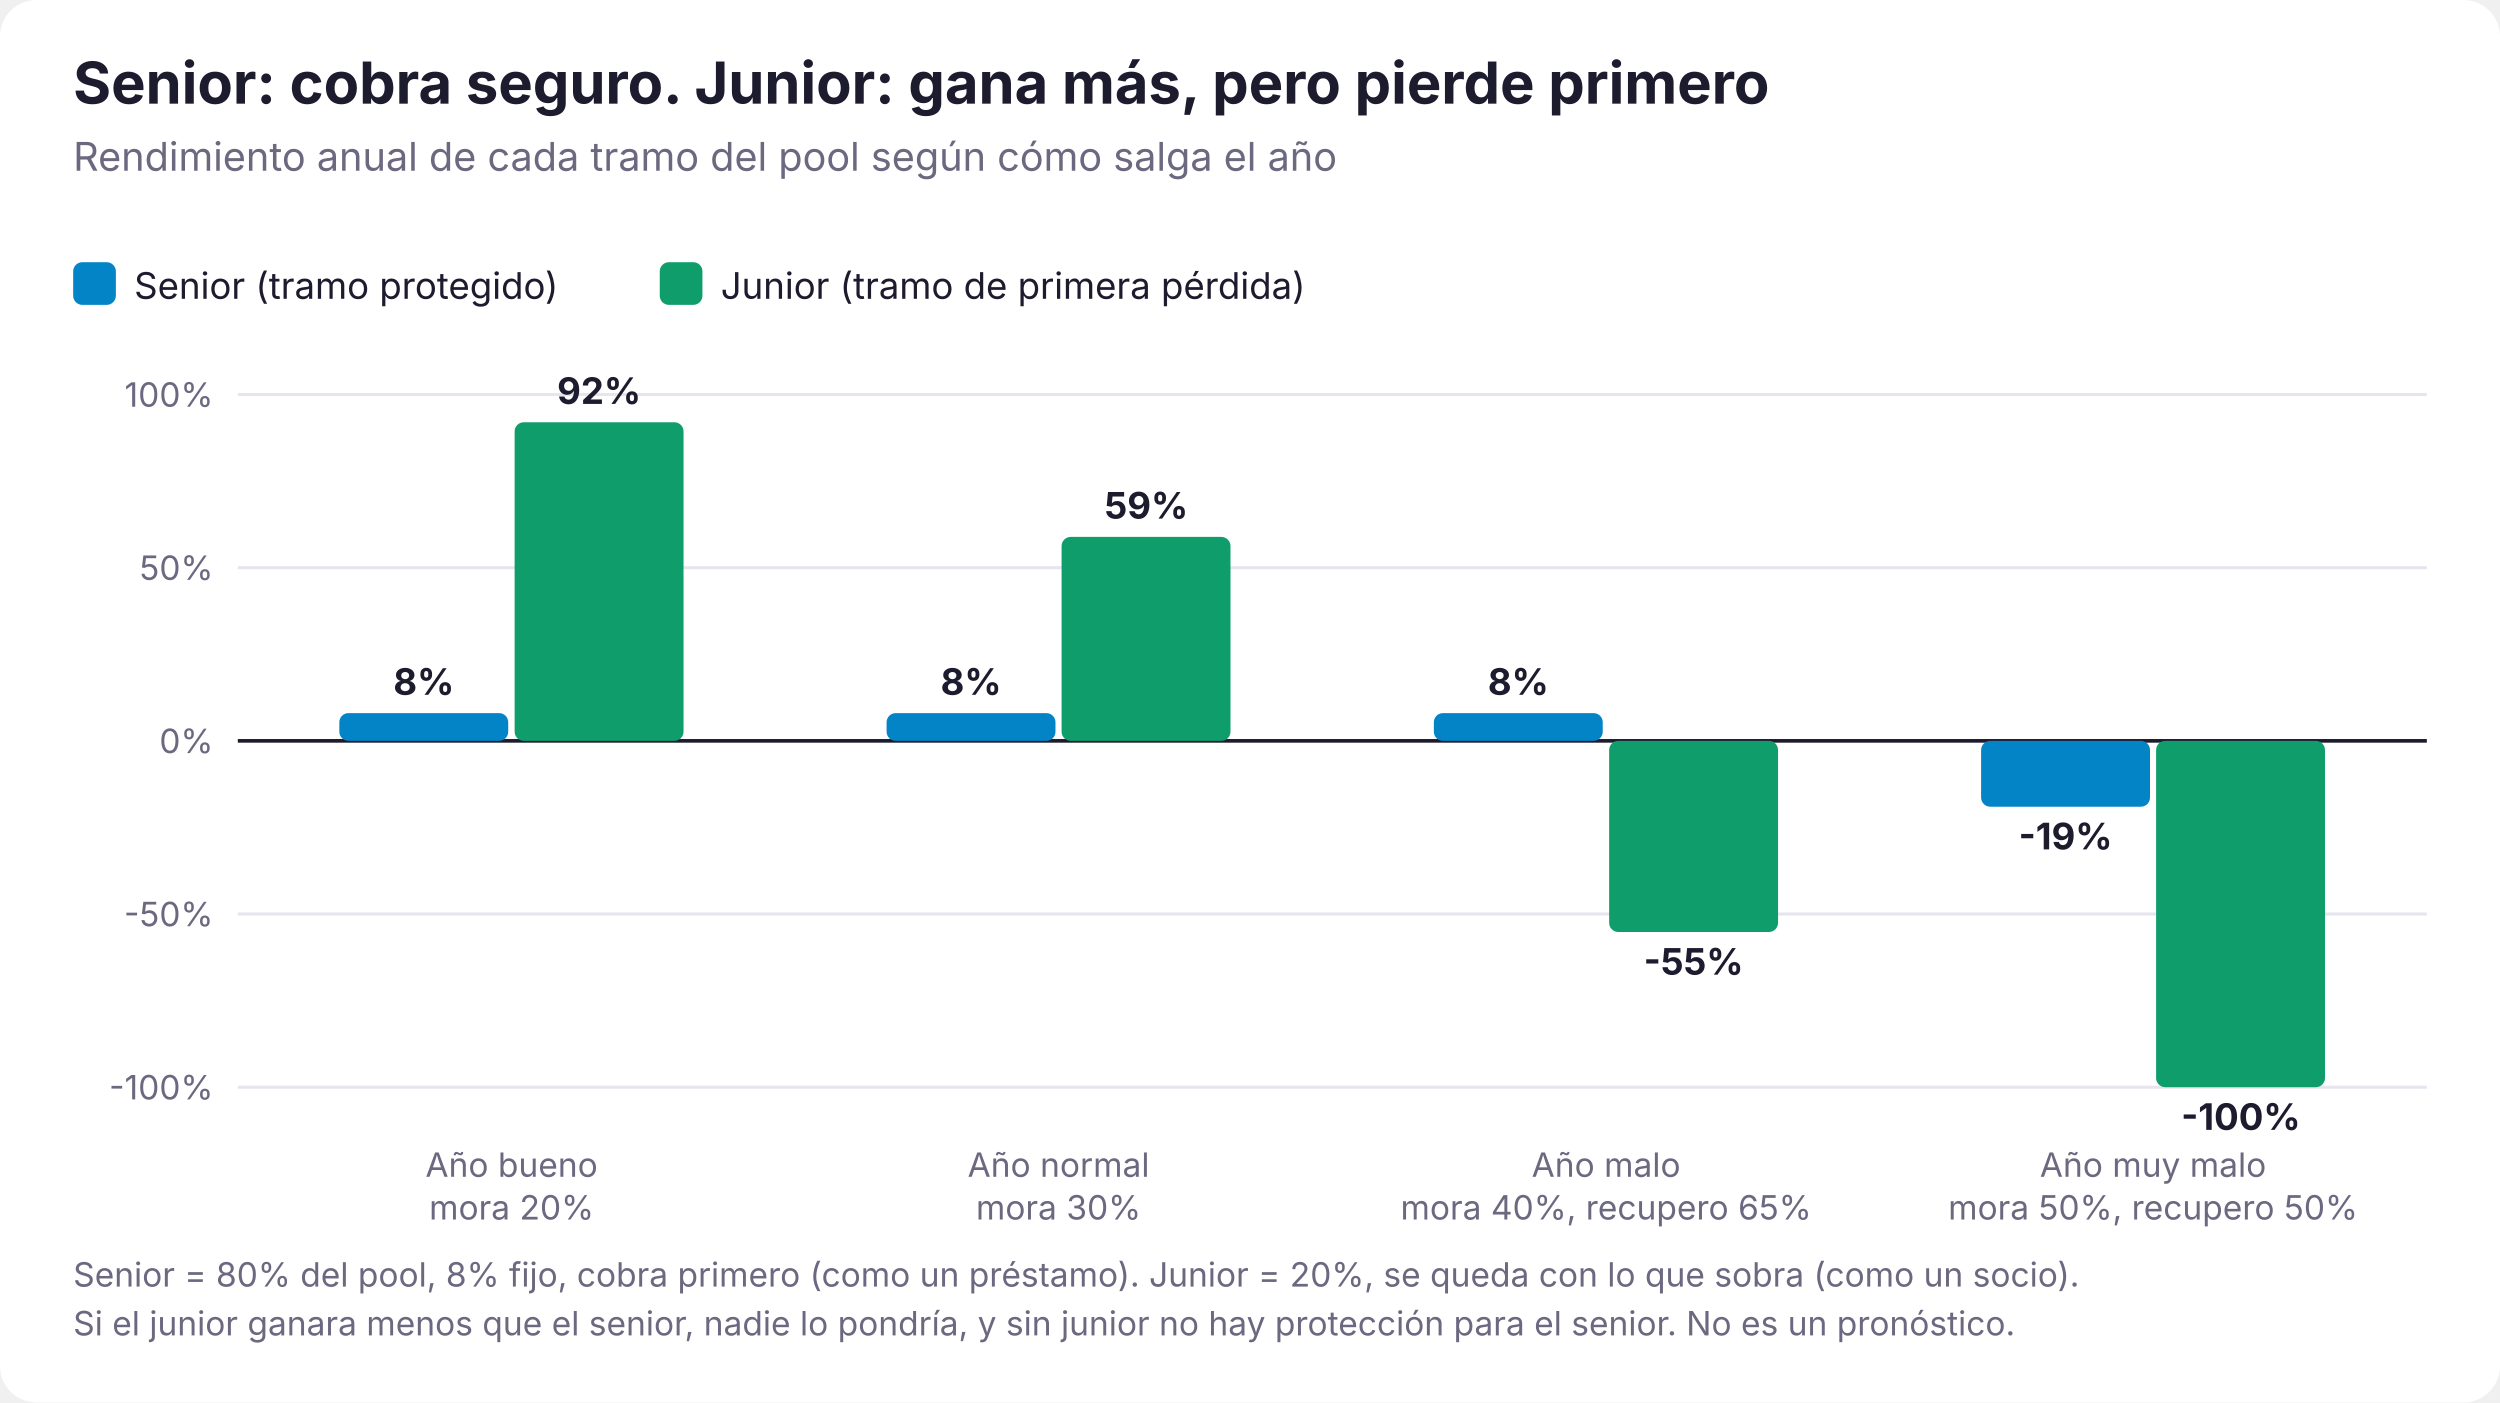
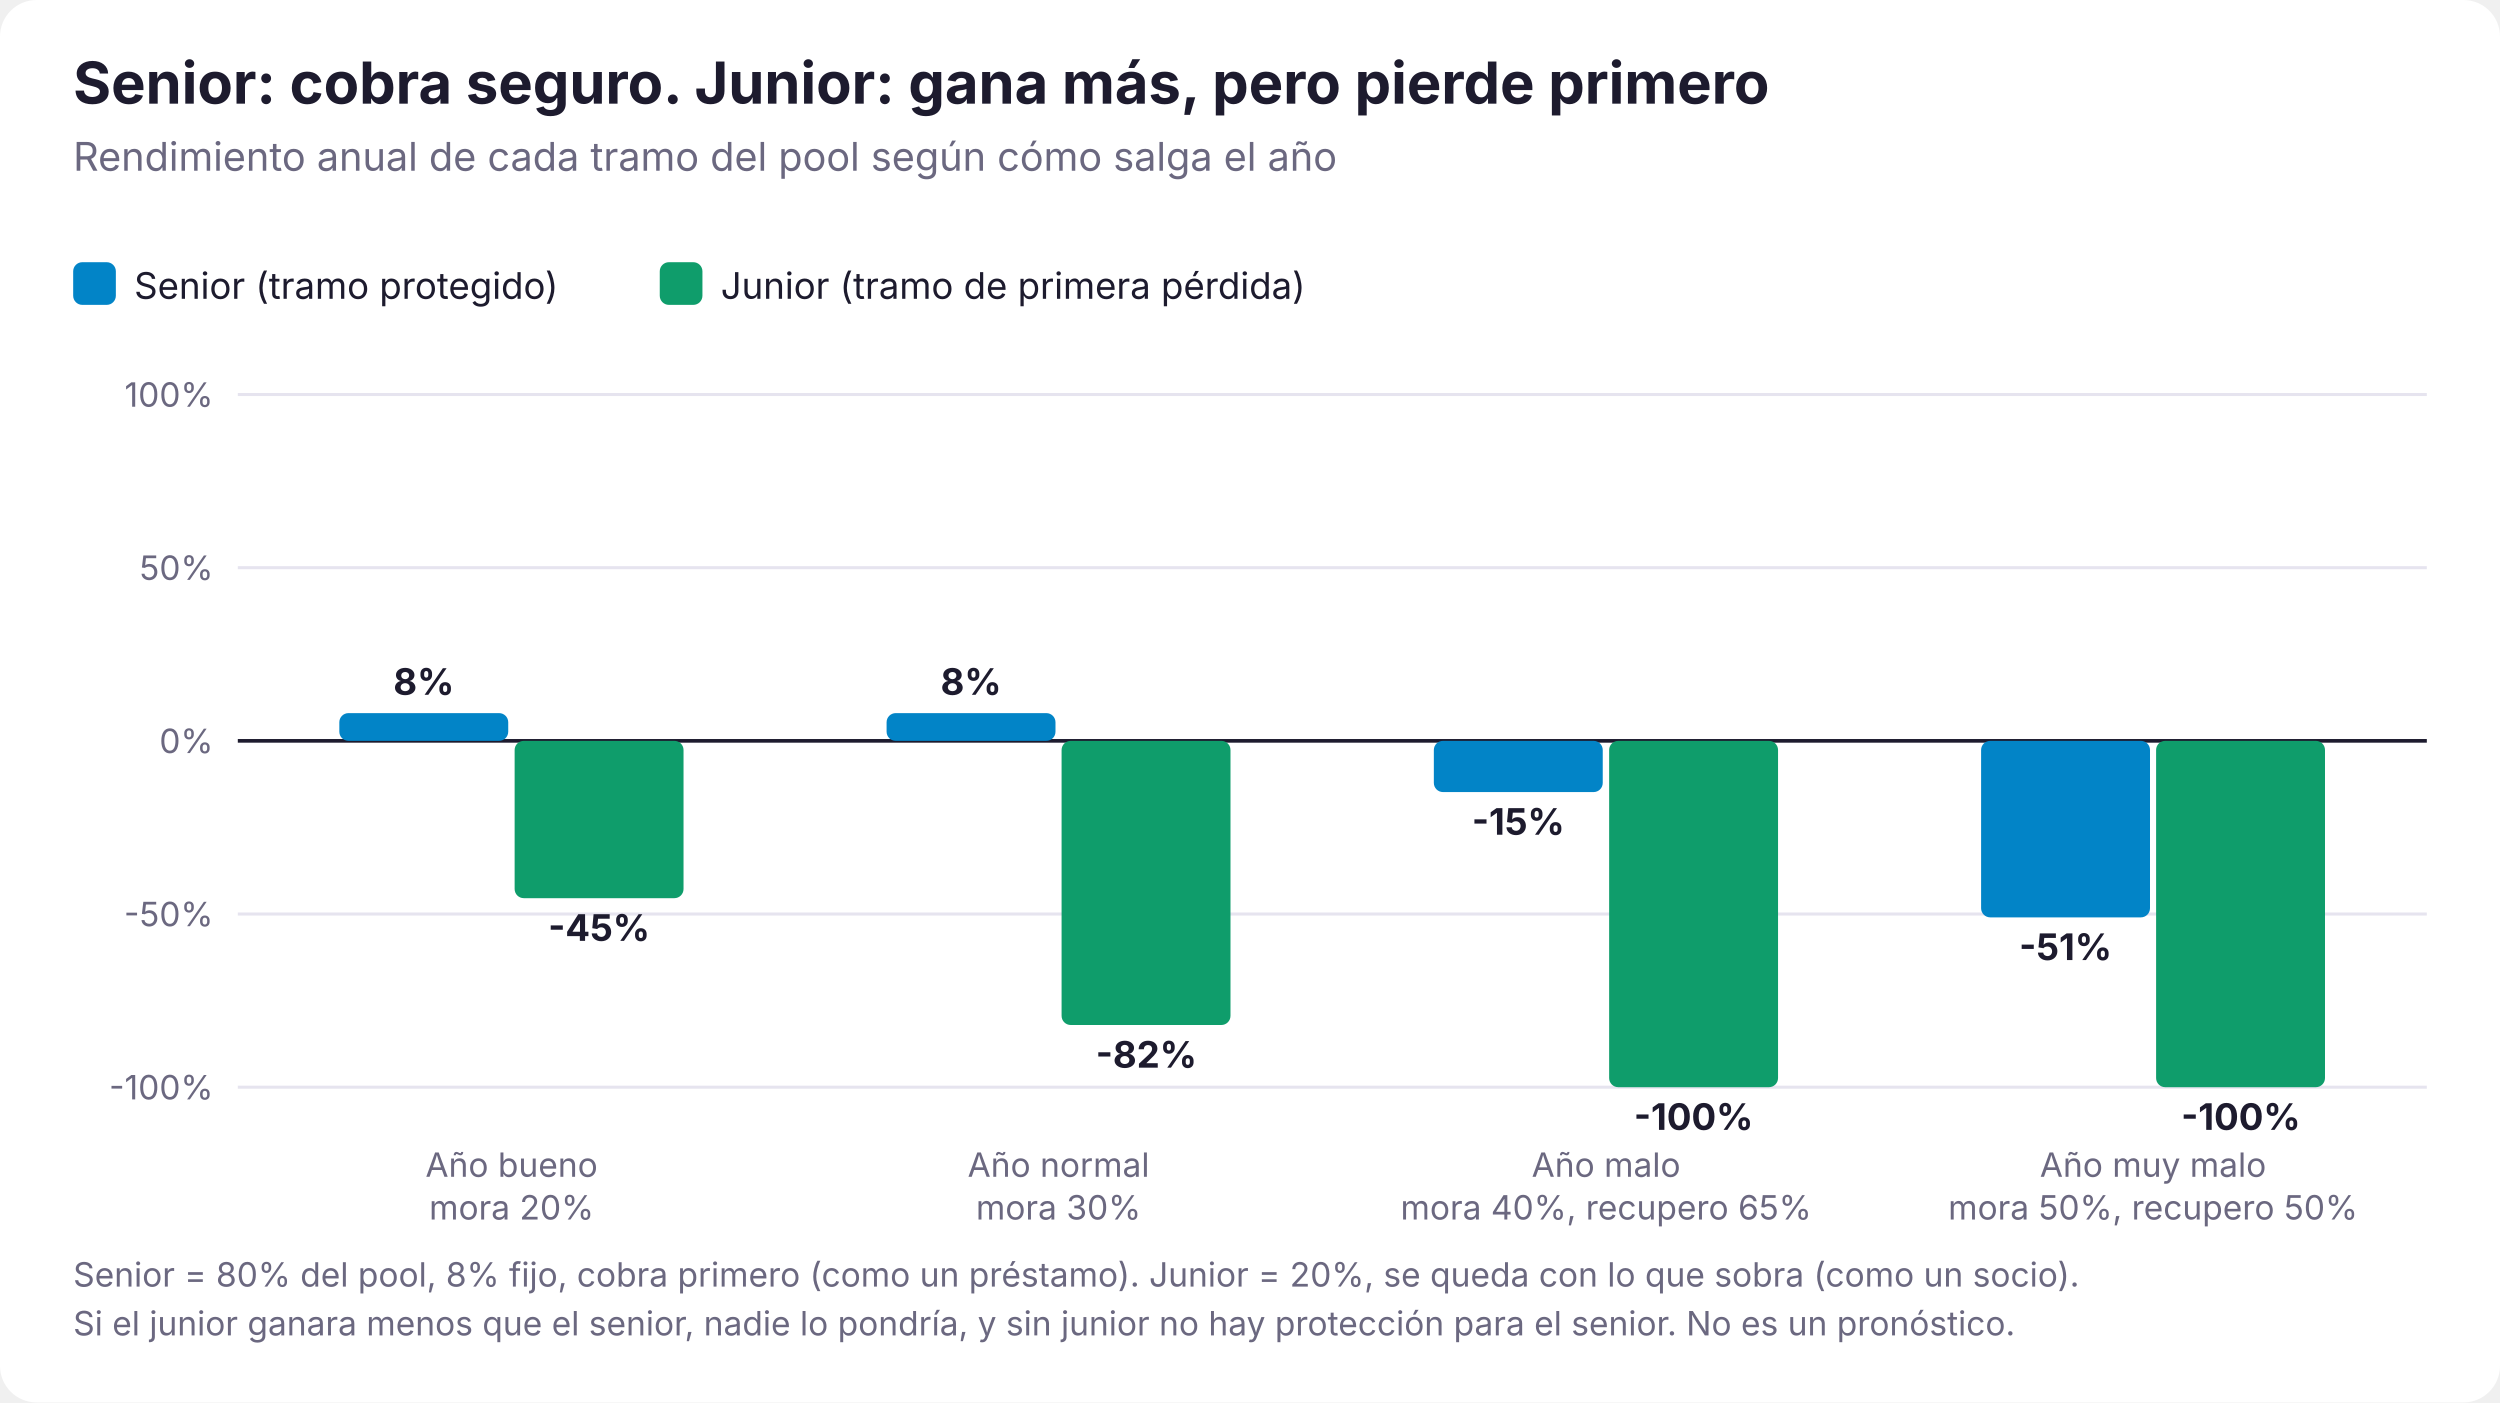
<svg xmlns="http://www.w3.org/2000/svg" width="820" height="460" viewBox="0 0 820 460" font-family="Inter, -apple-system, 'Segoe UI', Helvetica, Arial, sans-serif">
  <rect width="820" height="460" fill="#ffffff" rx="12" />
  <text x="24.0" y="34.0" font-size="19" fill="#1d1b2e" text-anchor="start" font-weight="700">Senior: cobra seguro. Junior: gana más, pero pierde primero</text>
  <text x="24.0" y="56.0" font-size="13" fill="#6b6880" text-anchor="start" font-weight="normal">Rendimiento anual de cada tramo del pool según cómo salga el año</text>
  <line x1="78" x2="796" y1="356.6" y2="356.6" stroke="#e6e4ef" stroke-width="1" />
  <text x="70.0" y="360.6" font-size="11" fill="#6b6880" text-anchor="end" font-weight="normal">-100%</text>
  <line x1="78" x2="796" y1="299.8" y2="299.8" stroke="#e6e4ef" stroke-width="1" />
  <text x="70.0" y="303.8" font-size="11" fill="#6b6880" text-anchor="end" font-weight="normal">-50%</text>
  <line x1="78" x2="796" y1="243.0" y2="243.0" stroke="#1d1b2e" stroke-width="1.2" />
  <text x="70.0" y="247.0" font-size="11" fill="#6b6880" text-anchor="end" font-weight="normal">0%</text>
  <line x1="78" x2="796" y1="186.2" y2="186.2" stroke="#e6e4ef" stroke-width="1" />
  <text x="70.0" y="190.2" font-size="11" fill="#6b6880" text-anchor="end" font-weight="normal">50%</text>
  <line x1="78" x2="796" y1="129.4" y2="129.4" stroke="#e6e4ef" stroke-width="1" />
  <text x="70.0" y="133.4" font-size="11" fill="#6b6880" text-anchor="end" font-weight="normal">100%</text>
  <text x="167.8" y="386.0" font-size="11" fill="#6b6880" text-anchor="middle" font-weight="normal">Año bueno</text>
  <text x="167.8" y="400.0" font-size="11" fill="#6b6880" text-anchor="middle" font-weight="normal">mora 20%</text>
  <rect x="111.3" y="233.9" width="55.4" height="9.1" rx="3" fill="#0284c7" />
  <text x="139.0" y="227.9" font-size="12" fill="#1d1b2e" text-anchor="middle" font-weight="700">8%</text>
-   <rect x="168.8" y="138.5" width="55.4" height="104.5" rx="3" fill="#0f9d6b" />
-   <text x="196.5" y="132.5" font-size="12" fill="#1d1b2e" text-anchor="middle" font-weight="700">92%</text>
+   <rect x="168.8" y="243.0" width="55.4" height="51.6" rx="3" fill="#0f9d6b" />
+   <text x="196.5" y="308.6" font-size="12" fill="#1d1b2e" text-anchor="middle" font-weight="700">-45%</text>
  <text x="347.2" y="386.0" font-size="11" fill="#6b6880" text-anchor="middle" font-weight="normal">Año normal</text>
  <text x="347.2" y="400.0" font-size="11" fill="#6b6880" text-anchor="middle" font-weight="normal">mora 30%</text>
  <rect x="290.8" y="233.9" width="55.4" height="9.1" rx="3" fill="#0284c7" />
  <text x="318.5" y="227.9" font-size="12" fill="#1d1b2e" text-anchor="middle" font-weight="700">8%</text>
-   <rect x="348.2" y="176.1" width="55.4" height="66.9" rx="3" fill="#0f9d6b" />
-   <text x="376.0" y="170.1" font-size="12" fill="#1d1b2e" text-anchor="middle" font-weight="700">59%</text>
+   <rect x="348.2" y="243.0" width="55.4" height="93.2" rx="3" fill="#0f9d6b" />
+   <text x="376.0" y="350.2" font-size="12" fill="#1d1b2e" text-anchor="middle" font-weight="700">-82%</text>
  <text x="526.8" y="386.0" font-size="11" fill="#6b6880" text-anchor="middle" font-weight="normal">Año malo</text>
  <text x="526.8" y="400.0" font-size="11" fill="#6b6880" text-anchor="middle" font-weight="normal">mora 40%, recupero 65%</text>
-   <rect x="470.3" y="233.9" width="55.4" height="9.1" rx="3" fill="#0284c7" />
-   <text x="498.0" y="227.9" font-size="12" fill="#1d1b2e" text-anchor="middle" font-weight="700">8%</text>
-   <rect x="527.8" y="243.0" width="55.4" height="62.7" rx="3" fill="#0f9d6b" />
-   <text x="555.5" y="319.7" font-size="12" fill="#1d1b2e" text-anchor="middle" font-weight="700">-55%</text>
+   <rect x="470.3" y="243.0" width="55.4" height="16.8" rx="3" fill="#0284c7" />
+   <text x="498.0" y="273.8" font-size="12" fill="#1d1b2e" text-anchor="middle" font-weight="700">-15%</text>
+   <rect x="527.8" y="243.0" width="55.4" height="113.6" rx="3" fill="#0f9d6b" />
+   <text x="555.5" y="370.6" font-size="12" fill="#1d1b2e" text-anchor="middle" font-weight="700">-100%</text>
  <text x="706.2" y="386.0" font-size="11" fill="#6b6880" text-anchor="middle" font-weight="normal">Año muy malo</text>
  <text x="706.2" y="400.0" font-size="11" fill="#6b6880" text-anchor="middle" font-weight="normal">mora 50%, recupero 50%</text>
-   <rect x="649.8" y="243.0" width="55.4" height="21.6" rx="3" fill="#0284c7" />
-   <text x="677.5" y="278.6" font-size="12" fill="#1d1b2e" text-anchor="middle" font-weight="700">-19%</text>
+   <rect x="649.8" y="243.0" width="55.4" height="57.9" rx="3" fill="#0284c7" />
+   <text x="677.5" y="314.9" font-size="12" fill="#1d1b2e" text-anchor="middle" font-weight="700">-51%</text>
  <rect x="707.2" y="243.0" width="55.4" height="113.6" rx="3" fill="#0f9d6b" />
  <text x="735.0" y="370.6" font-size="12" fill="#1d1b2e" text-anchor="middle" font-weight="700">-100%</text>
  <rect x="24" y="86" width="14" height="14" rx="3" fill="#0284c7" />
  <text x="44.0" y="98.0" font-size="12" fill="#1d1b2e" text-anchor="start" font-weight="normal">Senior (tramo protegido)</text>
  <rect x="216.4" y="86" width="14" height="14" rx="3" fill="#0f9d6b" />
  <text x="236.4" y="98.0" font-size="12" fill="#1d1b2e" text-anchor="start" font-weight="normal">Junior (tramo de primera pérdida)</text>
  <text x="24.0" y="422.0" font-size="11" fill="#6b6880" text-anchor="start" font-weight="normal">Senior = 80% del pool, 8% fijo, cobra primero (como un préstamo). Junior = 20%, se queda con lo que sobra (como un socio).</text>
  <text x="24.0" y="438.0" font-size="11" fill="#6b6880" text-anchor="start" font-weight="normal">Si el junior ganara menos que el senior, nadie lo pondría, y sin junior no hay protección para el senior. No es un pronóstico.</text>
</svg>
